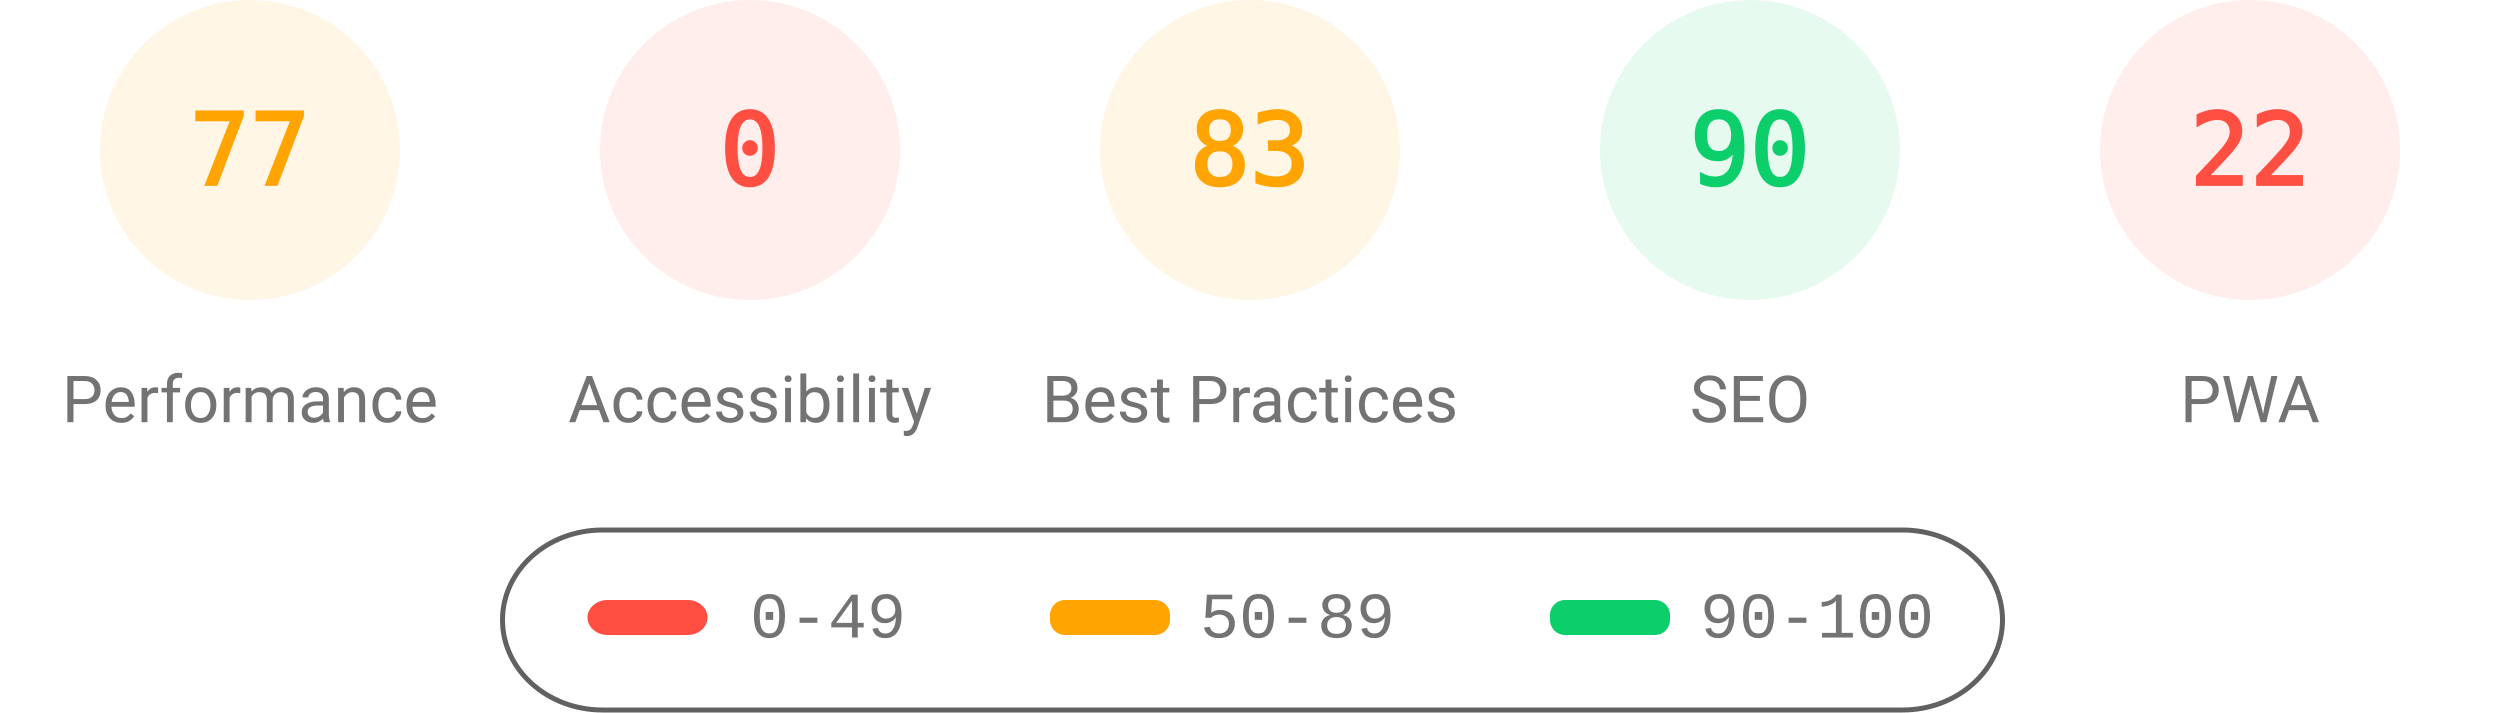
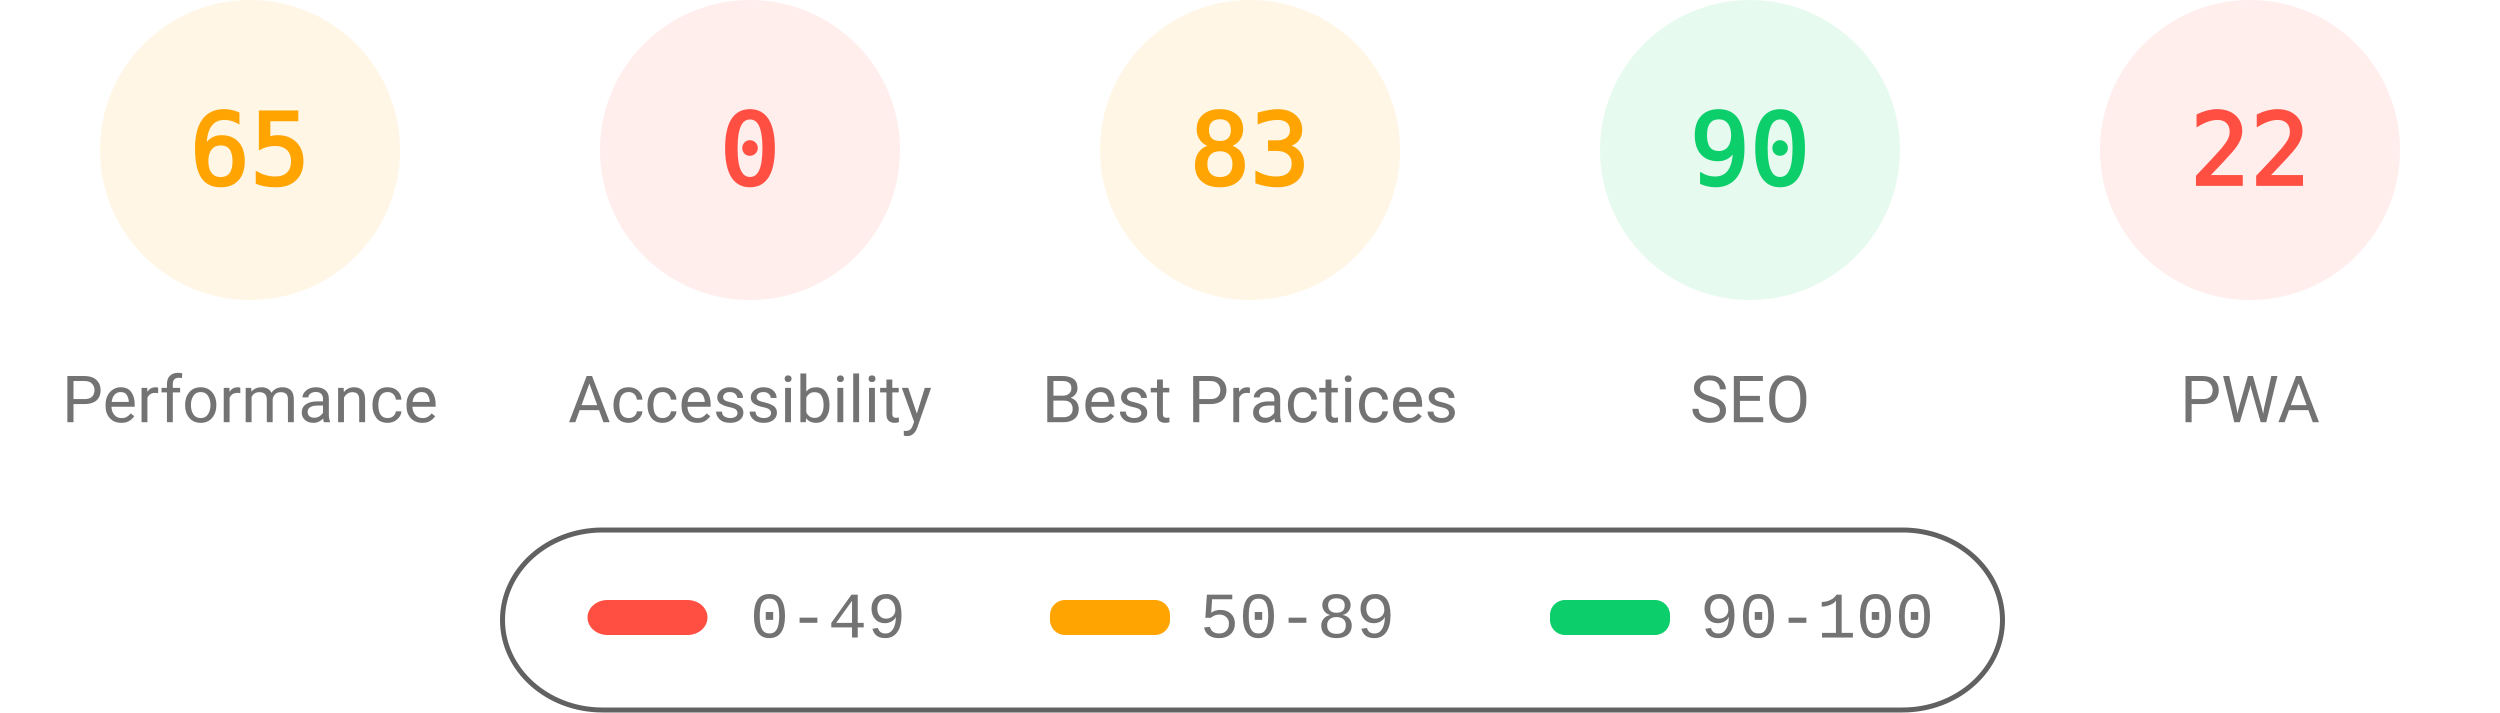
<svg xmlns="http://www.w3.org/2000/svg" fill="none" width="1000" height="285">
  <style>.gauge-base{opacity:.1}.gauge-arc{fill:none;animation-delay:250ms;stroke-linecap:round;transform:rotate(-90deg);transform-origin:100px 60px;animation:load-gauge 1s ease forwards}.guage-text{font-size:40px;font-family:monospace;text-align:center}.guage-red{color:#ff4e42;fill:#ff4e42;stroke:#ff4e42}.guage-orange{color:#ffa400;fill:#ffa400;stroke:#ffa400}.guage-green{color:#0cce6b;fill:#0cce6b;stroke:#0cce6b}.guage-undefined{color:#5c5c5c;fill:#5c5c5c;stroke:#5c5c5c}.guage-title{color:#737373;fill:#737373;stroke:none;font-size:26px;line-height:26px;font-family:Roboto,Halvetica,Arial,sans-serif}@keyframes load-gauge{from{stroke-dasharray:0 352.858}}</style>
  <svg class="guage-div guage-perf guage-orange" viewBox="0 0 200 200" width="200" height="200">
    <circle class="gauge-base" r="56" cx="100" cy="60" stroke-width="8" />
-     <circle class="gauge-arc guage-arc-1" r="56" cx="100" cy="60" stroke-width="8" style="stroke-dasharray:270.931,351.858" />
-     <text class="guage-text" x="100" y="60" alignment-baseline="central" dominant-baseline="central" text-anchor="middle">77</text>
+     <circle class="gauge-arc guage-arc-1" r="56" cx="100" cy="60" stroke-width="8" style="stroke-dasharray:228.708,351.858" />
+     <text class="guage-text" x="100" y="60" alignment-baseline="central" dominant-baseline="central" text-anchor="middle">65</text>
    <text class="guage-title" x="100" y="160" alignment-baseline="central" dominant-baseline="central" text-anchor="middle">Performance</text>
  </svg>
  <svg class="guage-div guage-acc guage-red" viewBox="0 0 200 200" width="200" height="200" x="200">
    <circle class="gauge-base" r="56" cx="100" cy="60" stroke-width="8" />
    <circle class="gauge-arc guage-arc-2" r="56" cx="100" cy="60" stroke-width="8" style="stroke-dasharray:0,351.858" />
    <text class="guage-text" x="100" y="60" alignment-baseline="central" dominant-baseline="central" text-anchor="middle">0</text>
    <text class="guage-title" x="100" y="160" alignment-baseline="central" dominant-baseline="central" text-anchor="middle">Accessibility</text>
  </svg>
  <svg class="guage-div guage-best guage-orange" viewBox="0 0 200 200" width="200" height="200" x="400">
    <circle class="gauge-base" r="56" cx="100" cy="60" stroke-width="8" />
    <circle class="gauge-arc guage-arc-3" r="56" cx="100" cy="60" stroke-width="8" style="stroke-dasharray:292.042,351.858" />
    <text class="guage-text" x="100" y="60" alignment-baseline="central" dominant-baseline="central" text-anchor="middle">83</text>
    <text class="guage-title" x="100" y="160" alignment-baseline="central" dominant-baseline="central" text-anchor="middle">Best Practices</text>
  </svg>
  <svg class="guage-div guage-seo guage-green" viewBox="0 0 200 200" width="200" height="200" x="600">
    <circle class="gauge-base" r="56" cx="100" cy="60" stroke-width="8" />
    <circle class="gauge-arc guage-arc-4" r="56" cx="100" cy="60" stroke-width="8" style="stroke-dasharray:316.672,351.858" />
    <text class="guage-text" x="100" y="60" alignment-baseline="central" dominant-baseline="central" text-anchor="middle">90</text>
    <text class="guage-title" x="100" y="160" alignment-baseline="central" dominant-baseline="central" text-anchor="middle">SEO</text>
  </svg>
  <svg class="guage-div guage-pwa guage-red" viewBox="0 0 200 200" width="200" height="200" x="800">
    <circle class="gauge-base" r="56" cx="100" cy="60" stroke-width="8" />
    <circle class="gauge-arc guage-arc-4" r="56" cx="100" cy="60" stroke-width="8" style="stroke-dasharray:77.409,351.858" />
    <text class="guage-text" x="100" y="60" alignment-baseline="central" dominant-baseline="central" text-anchor="middle">22</text>
    <text class="guage-title" x="100" y="160" alignment-baseline="central" dominant-baseline="central" text-anchor="middle">PWA</text>
  </svg>
  <svg width="604" height="76" x="200" y="210">
    <path fill="none" id="canvas_background" d="M-1-1h604v80H-1z" />
    <rect fill-opacity="0" stroke="#616161" stroke-width="2" rx="40" id="svg_2" height="72" width="600" y="2" x="1" fill="#000" />
    <rect stroke="#000" rx="8" id="svg_3" height="14" width="48" y="30" x="35" stroke-opacity="null" stroke-width="0" fill="#ff4e42" />
    <rect stroke="#000" rx="6" id="svg_4" height="14" width="48" y="30" x="220" stroke-opacity="null" stroke-width="0" fill="#ffa400" />
    <rect stroke="#000" rx="6" id="svg_5" height="14" width="48" y="30" x="420" stroke-opacity="null" stroke-width="0" fill="#0cce6b" />
    <text xml:space="preserve" text-anchor="start" font-family="'Courier New', Courier, monospace" font-size="26" id="svg_6" y="45" x="100" stroke-opacity="null" stroke-width="0" stroke="#000" fill="#737373">0-49</text>
    <text xml:space="preserve" text-anchor="start" font-family="'Courier New', Courier, monospace" font-size="26" id="svg_7" y="45" x="280" stroke-opacity="null" stroke-width="0" stroke="#000" fill="#737373">50-89</text>
    <text xml:space="preserve" text-anchor="start" font-family="'Courier New', Courier, monospace" font-size="26" id="svg_8" y="45" x="480" stroke-opacity="null" stroke-width="0" stroke="#000" fill="#737373">90-100</text>
  </svg>
</svg>
